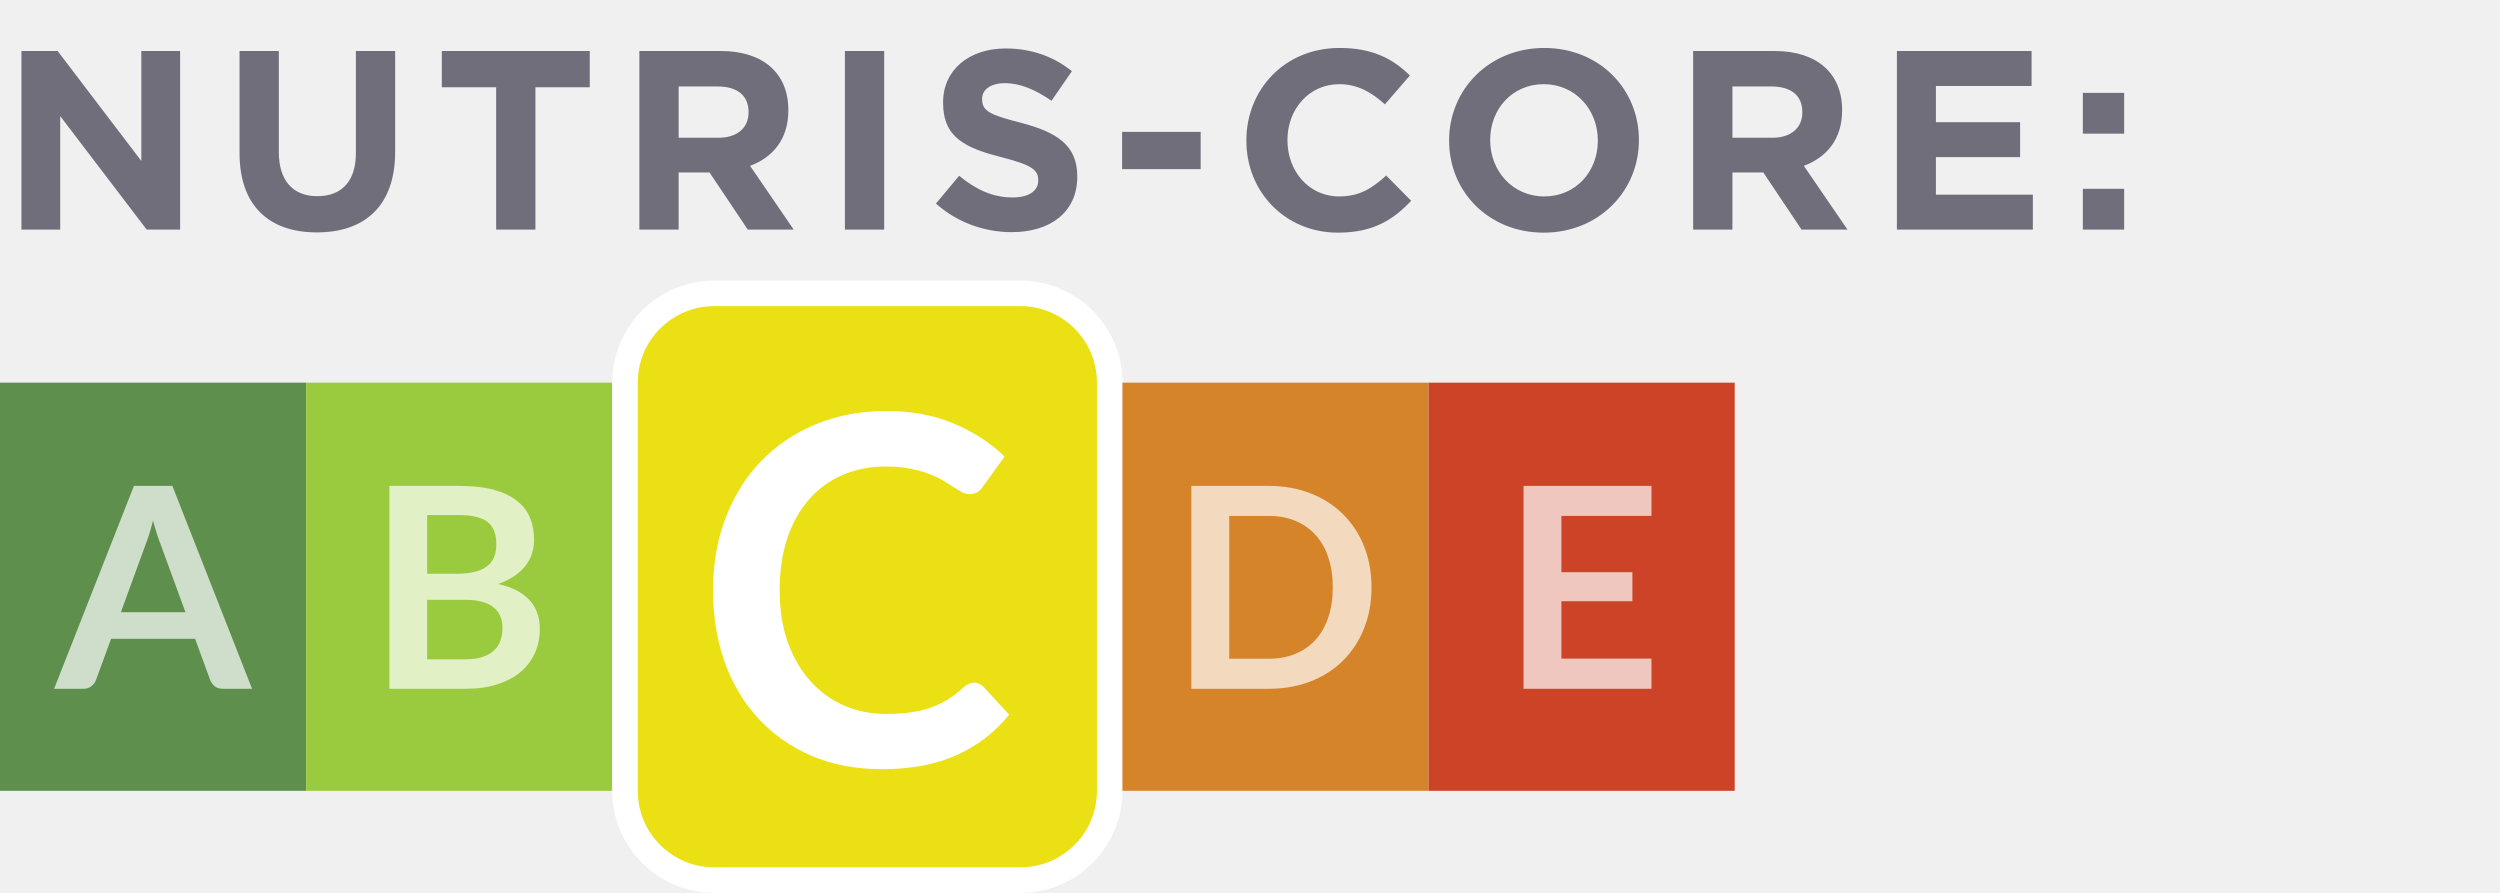
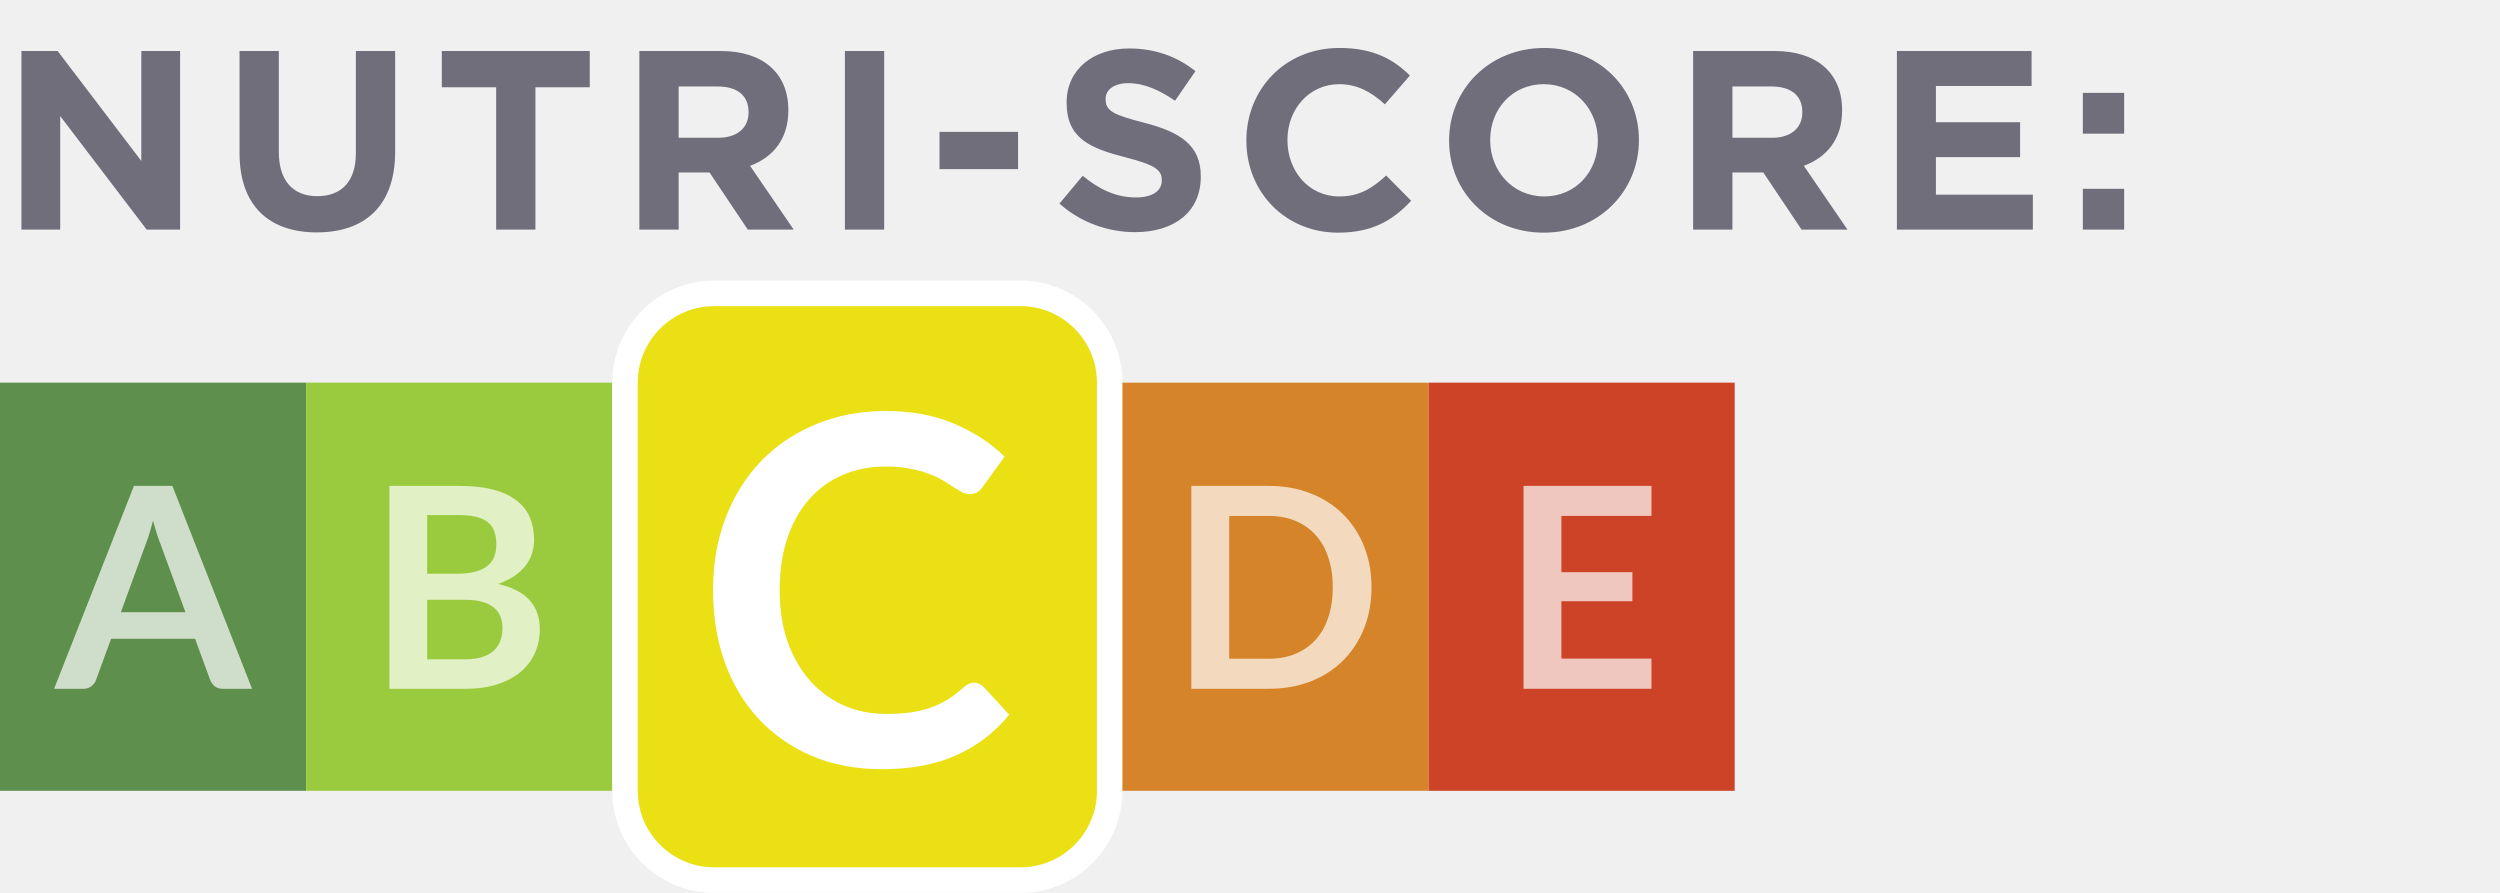
<svg xmlns="http://www.w3.org/2000/svg" width="98" height="35" viewBox="0 0 98 35" fill="none">
-   <path d="M7.06 9V2H5.54V6.31L2.26 2H0.84V9H2.36V4.55L5.75 9H7.06ZM15.49 5.95V2H13.95V6.01C13.95 7.12 13.38 7.69 12.44 7.69C11.5 7.69 10.93 7.1 10.93 5.96V2H9.39V6C9.39 8.06 10.54 9.11 12.42 9.11C14.3 9.11 15.49 8.07 15.49 5.95ZM23.119 3.42V2H17.319V3.42H19.449V9H20.989V3.42H23.119ZM31.113 9L29.403 6.5C30.293 6.17 30.903 5.46 30.903 4.33V4.31C30.903 2.87 29.913 2 28.263 2H25.063V9H26.603V6.76H27.813L29.313 9H31.113ZM29.343 4.41C29.343 5 28.913 5.4 28.163 5.4H26.603V3.39H28.133C28.883 3.39 29.343 3.73 29.343 4.39V4.41ZM34.66 9V2H33.12V9H34.66ZM42.229 6.93V6.91C42.229 5.69 41.429 5.18 40.009 4.81C38.799 4.5 38.499 4.35 38.499 3.89V3.87C38.499 3.53 38.809 3.26 39.399 3.26C39.989 3.26 40.599 3.52 41.219 3.95L42.019 2.79C41.309 2.22 40.439 1.9 39.419 1.9C37.989 1.9 36.969 2.74 36.969 4.01V4.03C36.969 5.42 37.879 5.81 39.289 6.17C40.459 6.47 40.699 6.67 40.699 7.06V7.08C40.699 7.49 40.319 7.74 39.689 7.74C38.889 7.74 38.229 7.41 37.599 6.89L36.689 7.98C37.529 8.73 38.599 9.1 39.659 9.1C41.169 9.1 42.229 8.32 42.229 6.93ZM47.066 6.63V5.17H43.986V6.63H47.066ZM55.318 7.87L54.338 6.88C53.788 7.38 53.298 7.7 52.498 7.7C51.298 7.7 50.468 6.7 50.468 5.5V5.48C50.468 4.28 51.318 3.3 52.498 3.3C53.198 3.3 53.748 3.6 54.288 4.09L55.268 2.96C54.618 2.32 53.828 1.88 52.508 1.88C50.358 1.88 48.858 3.51 48.858 5.5V5.52C48.858 7.53 50.388 9.12 52.448 9.12C53.798 9.12 54.598 8.64 55.318 7.87ZM64.245 5.5V5.48C64.245 3.49 62.695 1.88 60.535 1.88C58.375 1.88 56.805 3.51 56.805 5.5V5.52C56.805 7.51 58.355 9.12 60.515 9.12C62.675 9.12 64.245 7.49 64.245 5.5ZM62.635 5.52C62.635 6.72 61.775 7.7 60.535 7.7C59.295 7.7 58.415 6.7 58.415 5.5V5.48C58.415 4.28 59.275 3.3 60.515 3.3C61.755 3.3 62.635 4.3 62.635 5.5V5.52ZM72.421 9L70.711 6.5C71.601 6.17 72.211 5.46 72.211 4.33V4.31C72.211 2.87 71.221 2 69.571 2H66.371V9H67.911V6.76H69.121L70.621 9H72.421ZM70.651 4.41C70.651 5 70.221 5.4 69.471 5.4H67.911V3.39H69.441C70.191 3.39 70.651 3.73 70.651 4.39V4.41ZM79.688 9V7.63H75.888V6.16H79.188V4.79H75.888V3.37H79.638V2H74.358V9H79.688ZM83.267 5.24V3.64H81.647V5.24H83.267ZM83.267 9V7.4H81.647V9H83.267Z" fill="#706E7B" />
+   <path d="M7.06 9V2H5.54V6.31L2.26 2H0.84V9H2.36V4.55L5.75 9H7.06ZM15.49 5.95V2H13.95V6.01C13.95 7.12 13.38 7.69 12.44 7.69C11.5 7.69 10.93 7.1 10.93 5.96V2H9.39V6C9.39 8.06 10.54 9.11 12.42 9.11C14.3 9.11 15.49 8.07 15.49 5.95ZM23.119 3.42V2H17.319V3.42H19.449V9H20.989V3.42H23.119ZM31.113 9L29.403 6.5C30.293 6.17 30.903 5.46 30.903 4.33V4.31C30.903 2.87 29.913 2 28.263 2H25.063V9H26.603V6.76H27.813L29.313 9H31.113ZM29.343 4.41C29.343 5 28.913 5.4 28.163 5.4H26.603V3.39H28.133C28.883 3.39 29.343 3.73 29.343 4.39V4.41ZM34.66 9V2H33.12V9H34.66ZM39.909 6.63V5.17H36.829V6.63H39.909ZM47.071 6.93V6.91C47.071 5.69 46.271 5.18 44.851 4.81C43.641 4.5 43.341 4.35 43.341 3.89V3.87C43.341 3.53 43.651 3.26 44.241 3.26C44.831 3.26 45.441 3.52 46.061 3.95L46.861 2.79C46.151 2.22 45.281 1.9 44.261 1.9C42.831 1.9 41.811 2.74 41.811 4.01V4.03C41.811 5.42 42.721 5.81 44.131 6.17C45.301 6.47 45.541 6.67 45.541 7.06V7.08C45.541 7.49 45.161 7.74 44.531 7.74C43.731 7.74 43.071 7.41 42.441 6.89L41.531 7.98C42.371 8.73 43.441 9.1 44.501 9.1C46.011 9.1 47.071 8.32 47.071 6.93ZM55.318 7.87L54.338 6.88C53.788 7.38 53.298 7.7 52.498 7.7C51.298 7.7 50.468 6.7 50.468 5.5V5.48C50.468 4.28 51.318 3.3 52.498 3.3C53.198 3.3 53.748 3.6 54.288 4.09L55.268 2.96C54.618 2.32 53.828 1.88 52.508 1.88C50.358 1.88 48.858 3.51 48.858 5.5V5.52C48.858 7.53 50.388 9.12 52.448 9.12C53.798 9.12 54.598 8.64 55.318 7.87ZM64.245 5.5V5.48C64.245 3.49 62.695 1.88 60.535 1.88C58.375 1.88 56.805 3.51 56.805 5.5V5.52C56.805 7.51 58.355 9.12 60.515 9.12C62.675 9.12 64.245 7.49 64.245 5.5ZM62.635 5.52C62.635 6.72 61.775 7.7 60.535 7.7C59.295 7.7 58.415 6.7 58.415 5.5V5.48C58.415 4.28 59.275 3.3 60.515 3.3C61.755 3.3 62.635 4.3 62.635 5.5V5.52ZM72.421 9L70.711 6.5C71.601 6.17 72.211 5.46 72.211 4.33V4.31C72.211 2.87 71.221 2 69.571 2H66.371V9H67.911V6.76H69.121L70.621 9H72.421ZM70.651 4.41C70.651 5 70.221 5.4 69.471 5.4H67.911V3.39H69.441C70.191 3.39 70.651 3.73 70.651 4.39V4.41ZM79.688 9V7.63H75.888V6.16H79.188V4.79H75.888V3.37H79.638V2H74.358V9H79.688ZM83.267 5.24V3.64H81.647V5.24H83.267ZM83.267 9V7.4H81.647V9H83.267Z" fill="#706E7B" />
  <rect width="12" height="16" transform="translate(0 15)" fill="#5E8F4C" />
  <path opacity="0.7" d="M7.269 23.997L6.301 21.352C6.253 21.234 6.203 21.095 6.152 20.933C6.101 20.772 6.049 20.598 5.998 20.411C5.95 20.598 5.901 20.774 5.85 20.939C5.798 21.1 5.749 21.241 5.701 21.363L4.739 23.997H7.269ZM9.881 27H8.737C8.609 27 8.504 26.969 8.424 26.907C8.343 26.84 8.282 26.76 8.242 26.665L7.648 25.042H4.354L3.76 26.665C3.73 26.749 3.673 26.826 3.589 26.895C3.505 26.965 3.4 27 3.276 27H2.121L5.25 19.047H6.757L9.881 27Z" fill="white" />
  <rect width="12" height="16" transform="translate(12 15)" fill="#9ACB3E" />
  <path opacity="0.7" d="M18.241 25.845C18.516 25.845 18.747 25.812 18.934 25.746C19.121 25.68 19.269 25.592 19.379 25.482C19.493 25.372 19.574 25.244 19.621 25.097C19.673 24.95 19.698 24.794 19.698 24.63C19.698 24.457 19.671 24.303 19.616 24.168C19.561 24.028 19.475 23.911 19.357 23.816C19.24 23.716 19.088 23.641 18.901 23.59C18.718 23.539 18.496 23.513 18.235 23.513H16.745V25.845H18.241ZM16.745 20.191V22.49H17.922C18.428 22.49 18.809 22.398 19.066 22.215C19.326 22.032 19.456 21.74 19.456 21.34C19.456 20.926 19.339 20.631 19.104 20.455C18.87 20.279 18.503 20.191 18.004 20.191H16.745ZM18.004 19.047C18.525 19.047 18.971 19.096 19.341 19.195C19.711 19.294 20.014 19.436 20.248 19.619C20.487 19.802 20.661 20.024 20.771 20.285C20.881 20.545 20.936 20.838 20.936 21.165C20.936 21.352 20.908 21.531 20.853 21.703C20.798 21.872 20.712 22.032 20.595 22.182C20.481 22.329 20.334 22.462 20.155 22.584C19.979 22.704 19.768 22.807 19.522 22.892C20.615 23.137 21.161 23.727 21.161 24.663C21.161 25 21.097 25.311 20.969 25.598C20.841 25.884 20.654 26.131 20.408 26.34C20.162 26.545 19.86 26.707 19.5 26.824C19.141 26.941 18.73 27 18.268 27H15.265V19.047H18.004Z" fill="white" />
  <rect x="24.5" y="11.5" width="19" height="23" rx="3.5" fill="#EAE014" stroke="white" />
  <path d="M38.182 26.761C38.322 26.761 38.445 26.814 38.553 26.922L39.56 28.015C39.002 28.705 38.315 29.234 37.498 29.601C36.688 29.968 35.712 30.152 34.572 30.152C33.553 30.152 32.634 29.978 31.817 29.63C31.007 29.281 30.313 28.797 29.737 28.176C29.16 27.555 28.717 26.814 28.407 25.953C28.103 25.092 27.951 24.151 27.951 23.131C27.951 22.099 28.115 21.155 28.445 20.3C28.774 19.439 29.236 18.698 29.832 18.078C30.433 17.457 31.149 16.976 31.979 16.634C32.808 16.285 33.727 16.111 34.734 16.111C35.734 16.111 36.621 16.276 37.394 16.605C38.173 16.934 38.835 17.365 39.379 17.897L38.524 19.084C38.474 19.16 38.407 19.227 38.325 19.284C38.249 19.341 38.141 19.369 38.002 19.369C37.907 19.369 37.809 19.344 37.707 19.294C37.606 19.236 37.495 19.17 37.375 19.094C37.254 19.012 37.115 18.923 36.957 18.828C36.798 18.733 36.615 18.648 36.406 18.572C36.197 18.489 35.953 18.423 35.674 18.372C35.402 18.315 35.085 18.287 34.724 18.287C34.11 18.287 33.546 18.397 33.033 18.619C32.527 18.834 32.09 19.151 31.722 19.569C31.355 19.981 31.07 20.487 30.867 21.089C30.665 21.684 30.563 22.365 30.563 23.131C30.563 23.904 30.671 24.591 30.886 25.193C31.108 25.795 31.406 26.301 31.779 26.713C32.153 27.125 32.593 27.441 33.1 27.663C33.606 27.878 34.151 27.986 34.734 27.986C35.082 27.986 35.396 27.967 35.674 27.929C35.959 27.891 36.219 27.831 36.453 27.748C36.694 27.666 36.919 27.562 37.128 27.435C37.343 27.302 37.555 27.14 37.764 26.951C37.828 26.893 37.894 26.849 37.964 26.817C38.033 26.779 38.106 26.761 38.182 26.761Z" fill="white" />
  <rect width="12" height="16" transform="translate(44 15)" fill="#D68429" />
  <path opacity="0.7" d="M53.763 23.023C53.763 23.607 53.666 24.142 53.472 24.63C53.278 25.117 53.004 25.537 52.652 25.889C52.3 26.241 51.877 26.514 51.382 26.709C50.887 26.903 50.337 27 49.732 27H46.701V19.047H49.732C50.337 19.047 50.887 19.146 51.382 19.344C51.877 19.538 52.3 19.811 52.652 20.163C53.004 20.512 53.278 20.93 53.472 21.418C53.666 21.905 53.763 22.441 53.763 23.023ZM52.245 23.023C52.245 22.587 52.187 22.197 52.069 21.852C51.956 21.504 51.789 21.21 51.569 20.972C51.353 20.73 51.089 20.545 50.777 20.416C50.469 20.288 50.121 20.224 49.732 20.224H48.186V25.823H49.732C50.121 25.823 50.469 25.759 50.777 25.631C51.089 25.502 51.353 25.319 51.569 25.081C51.789 24.838 51.956 24.545 52.069 24.201C52.187 23.852 52.245 23.46 52.245 23.023Z" fill="white" />
  <rect width="12" height="16" transform="translate(56 15)" fill="#CD4327" />
  <path opacity="0.7" d="M61.207 20.224V22.43H63.99V23.568H61.207V25.817H64.738V27H59.722V19.047H64.738V20.224H61.207Z" fill="white" />
</svg>
